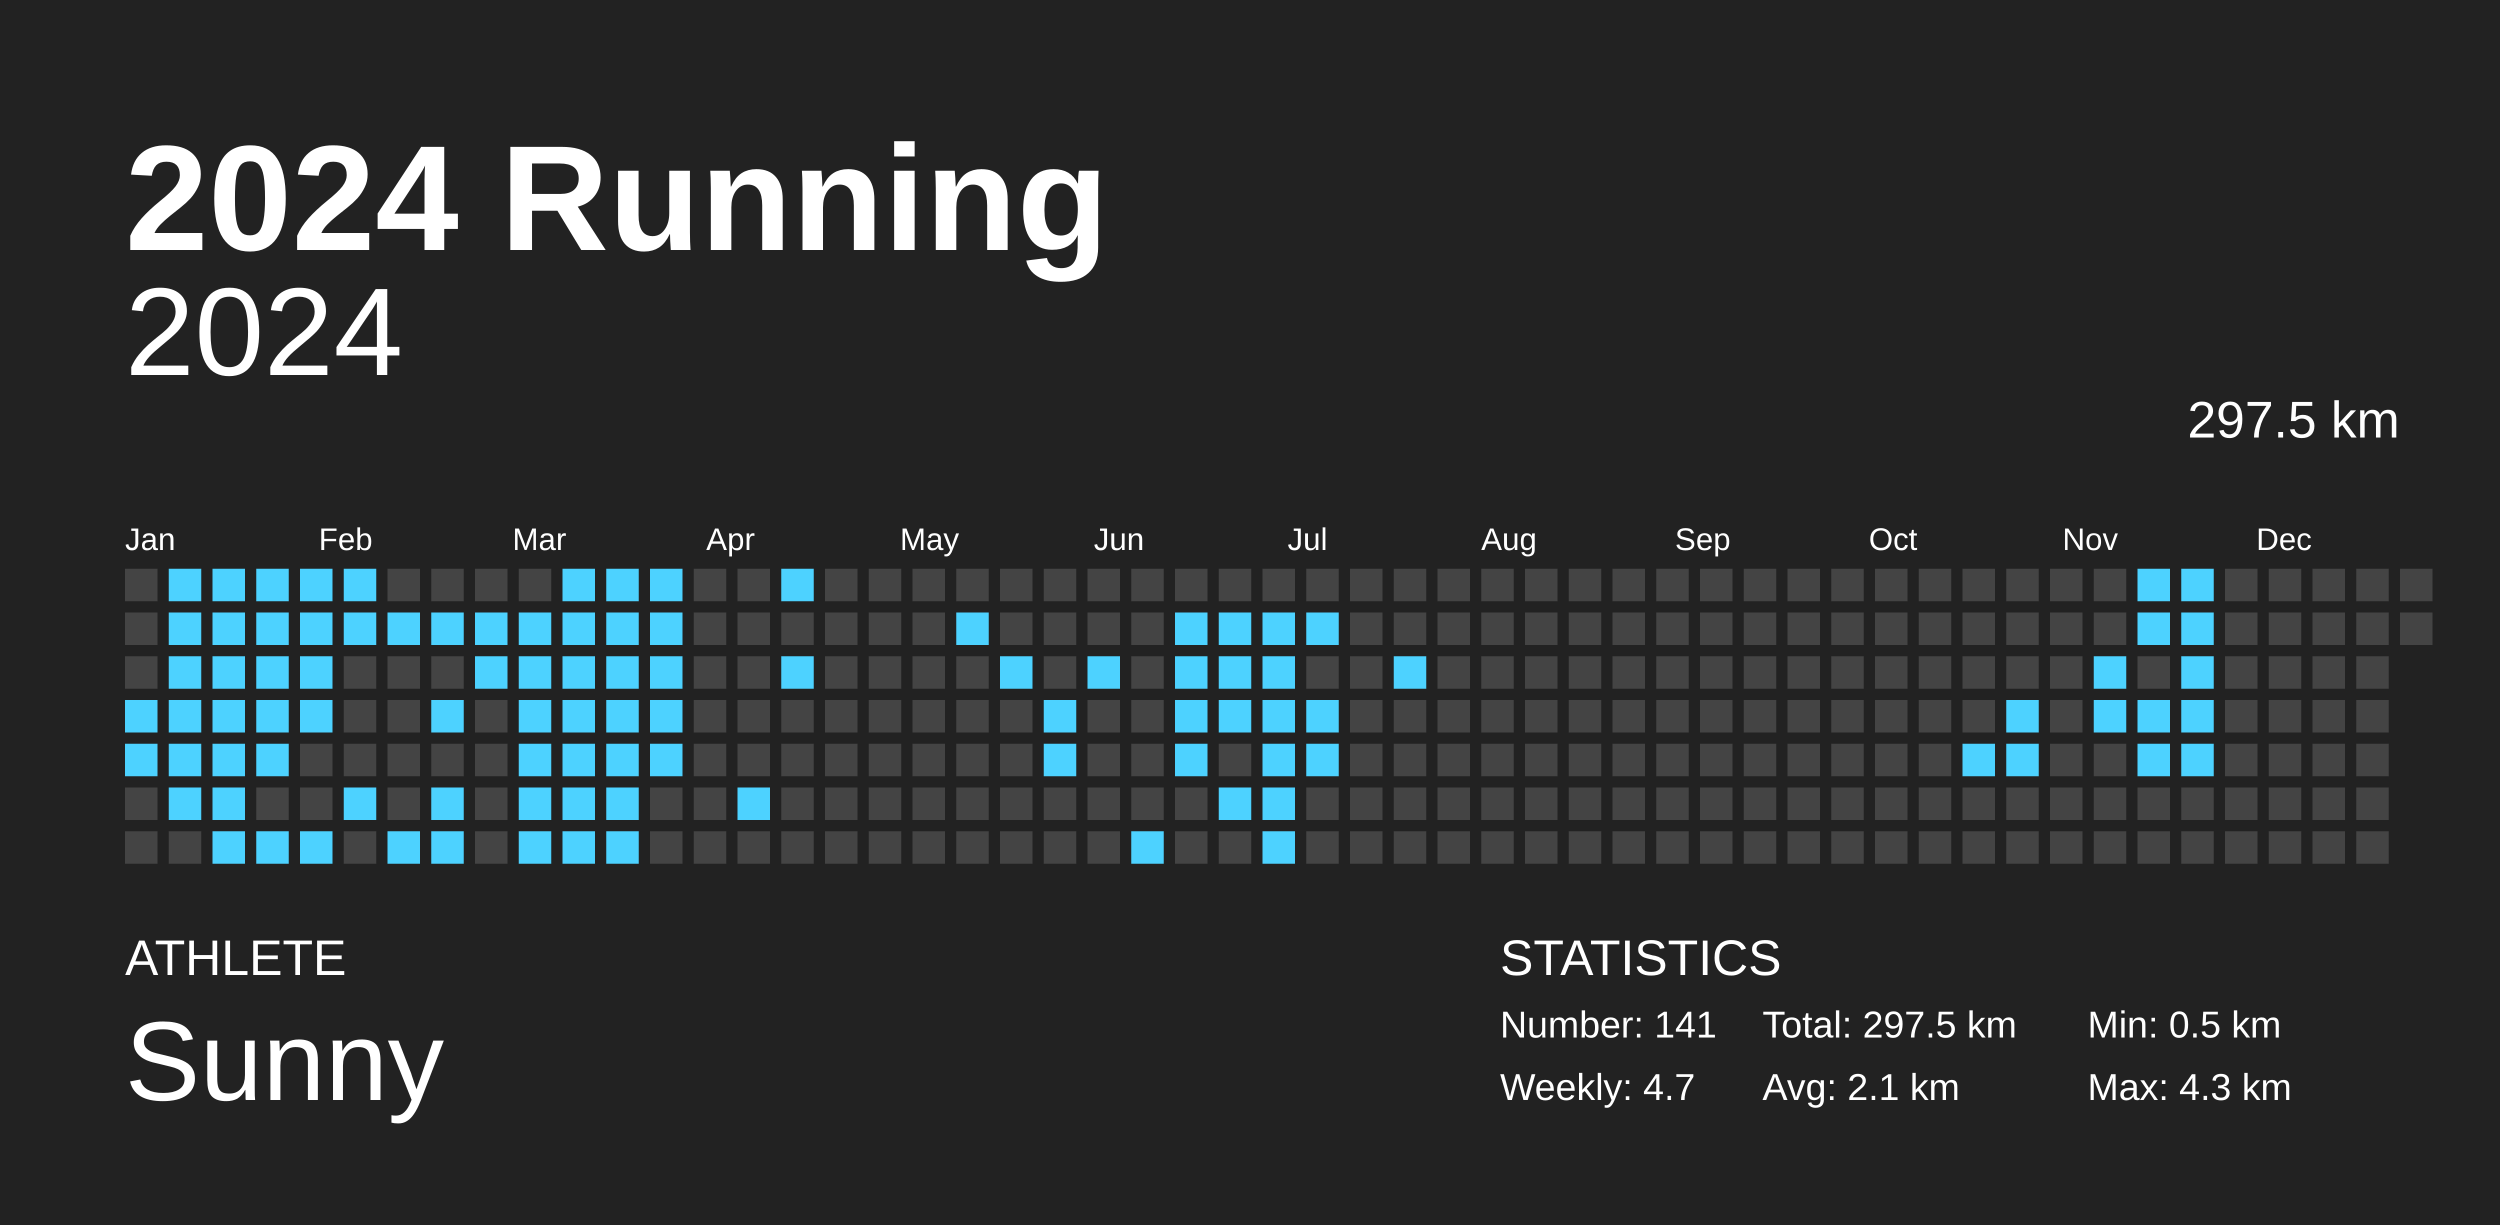
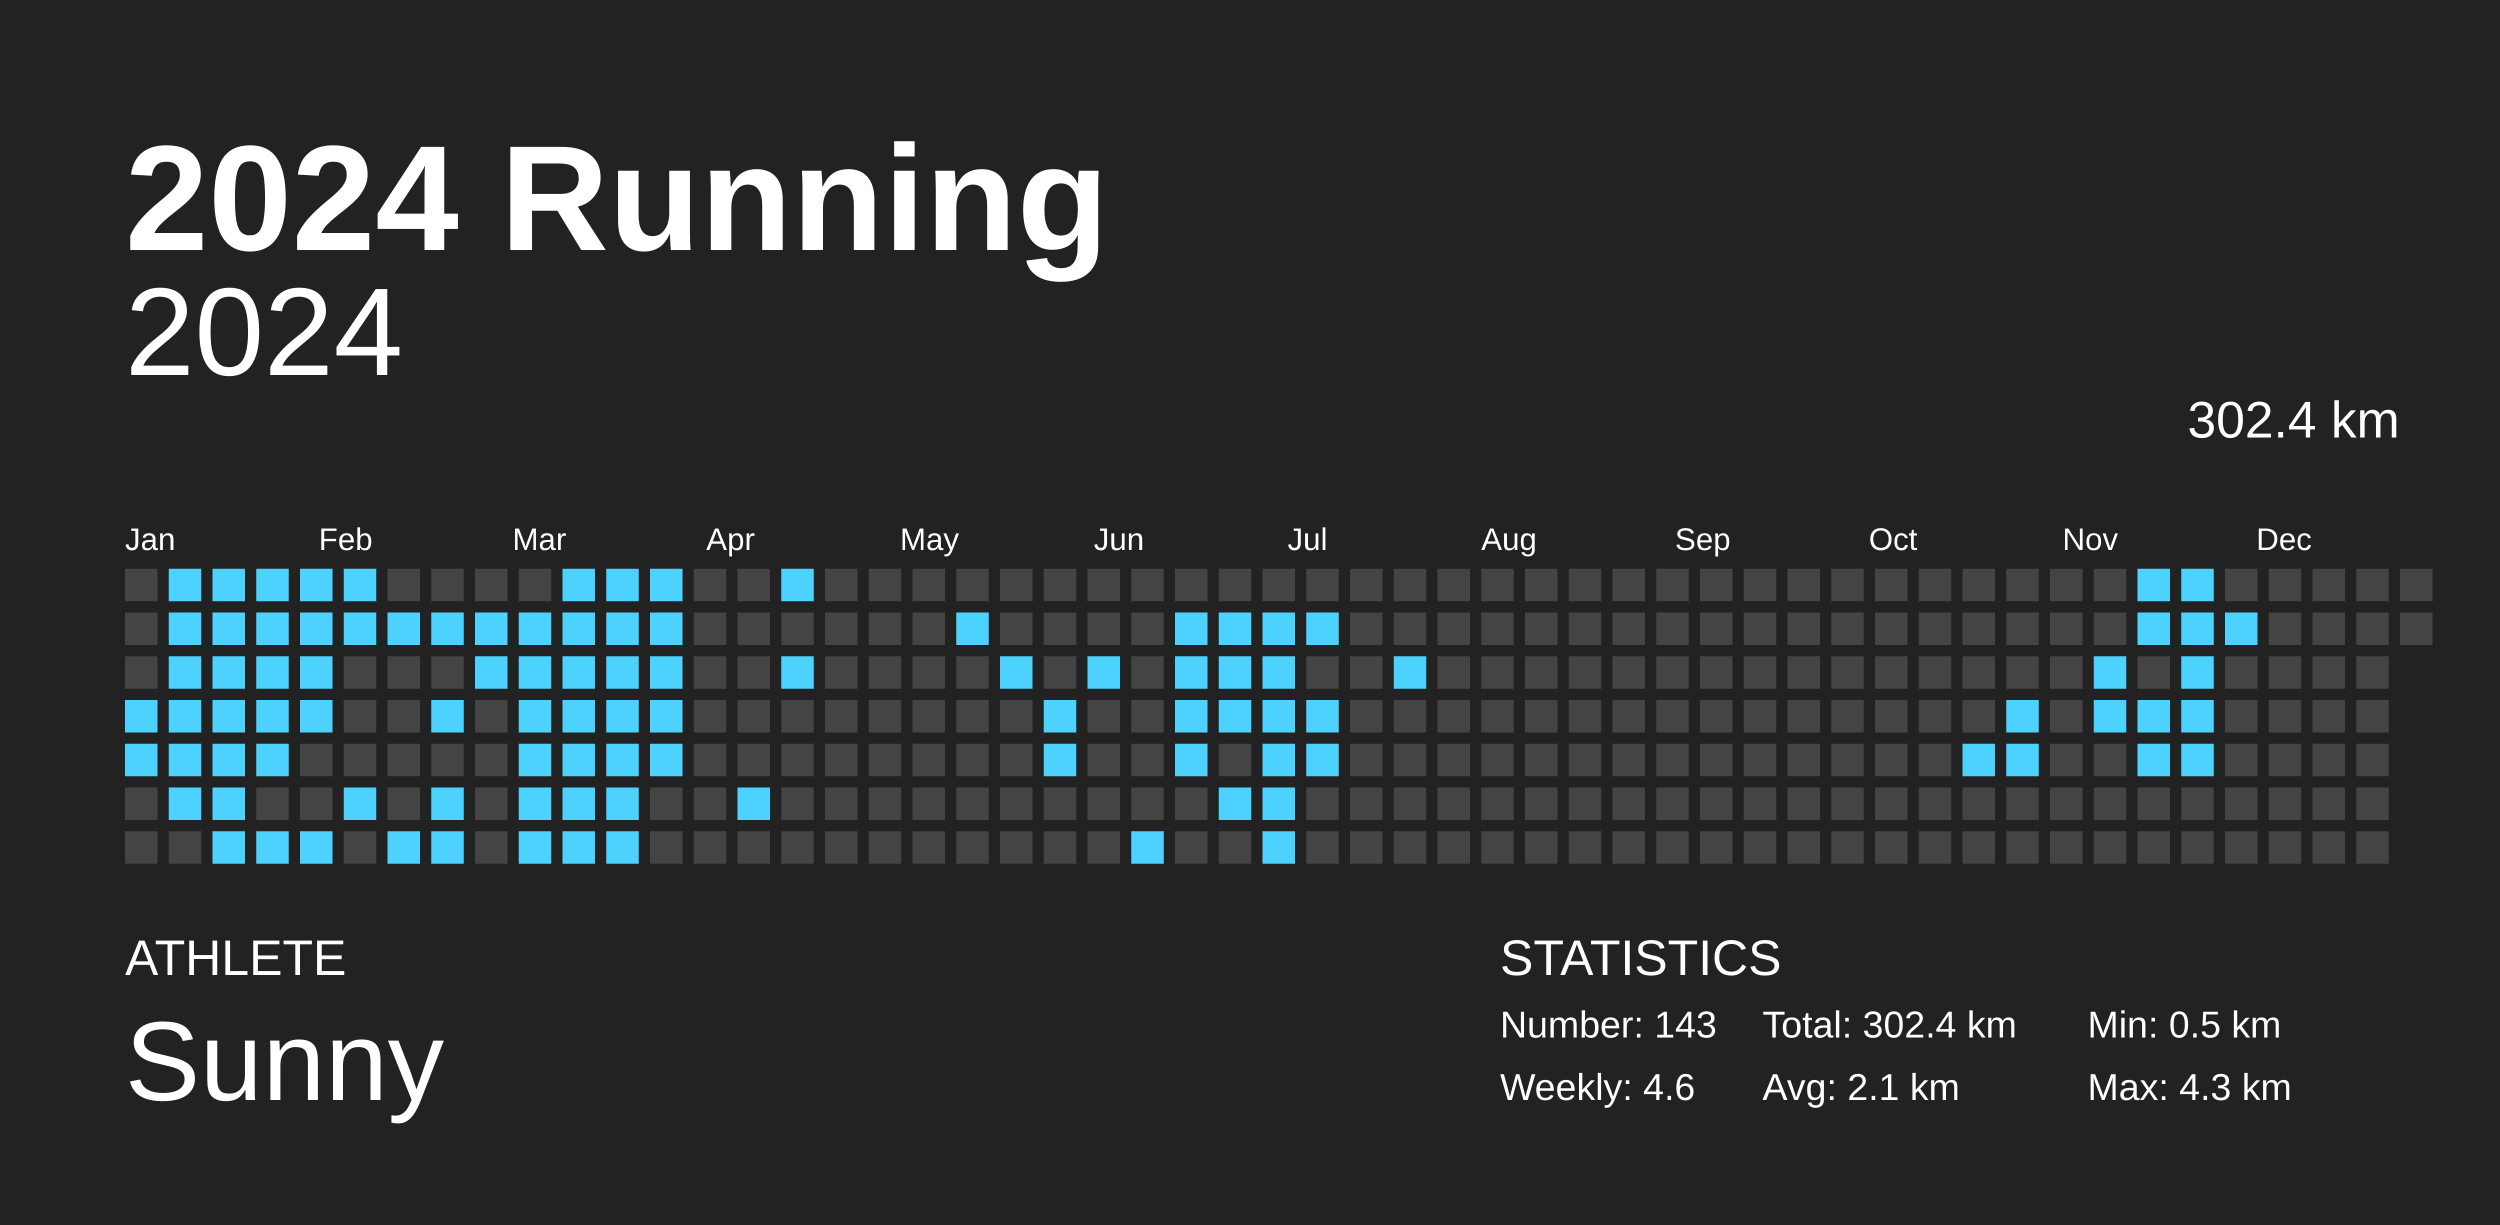
<svg xmlns="http://www.w3.org/2000/svg" baseProfile="full" height="98mm" version="1.1" viewBox="0,0,200,98" width="200mm">
  <defs />
  <rect fill="#222222" height="98" width="200" x="0" y="0" />
  <text fill="#FFFFFF" style="font-size:12px; font-family:Arial; font-weight:bold;" x="10" y="20">2024 Running</text>
  <text fill="#FFFFFF" style="font-size:4px; font-family:Arial" x="10" y="78">ATHLETE</text>
  <text fill="#FFFFFF" style="font-size:9px; font-family:Arial" x="10" y="88">Sunny</text>
  <text fill="#FFFFFF" style="font-size:4px; font-family:Arial" x="120" y="78">STATISTICS</text>
-   <text fill="#FFFFFF" style="font-size:3px; font-family:Arial" x="120" y="83">Number: 141</text>
-   <text fill="#FFFFFF" style="font-size:3px; font-family:Arial" x="120" y="88">Weekly: 4.7</text>
-   <text fill="#FFFFFF" style="font-size:3px; font-family:Arial" x="141" y="83">Total: 297.5 km</text>
+   <text fill="#FFFFFF" style="font-size:3px; font-family:Arial" x="120" y="83">Number: 143</text>
+   <text fill="#FFFFFF" style="font-size:3px; font-family:Arial" x="120" y="88">Weekly: 4.6</text>
+   <text fill="#FFFFFF" style="font-size:3px; font-family:Arial" x="141" y="83">Total: 302.4 km</text>
  <text fill="#FFFFFF" style="font-size:3px; font-family:Arial" x="141" y="88">Avg: 2.1 km</text>
  <text fill="#FFFFFF" style="font-size:3px; font-family:Arial" x="167" y="83">Min: 0.5 km</text>
  <text fill="#FFFFFF" style="font-size:3px; font-family:Arial" x="167" y="88">Max: 4.3 km</text>
  <text alignment-baseline="hanging" fill="#FFFFFF" style="font-size:10.0px; font-family:Arial;" x="10" y="30">2024</text>
-   <text alignment-baseline="hanging" fill="#FFFFFF" style="font-size:4.125px; font-family:Arial;" x="175" y="35">297.5 km</text>
+   <text alignment-baseline="hanging" fill="#FFFFFF" style="font-size:4.125px; font-family:Arial;" x="175" y="35">302.4 km</text>
  <text fill="#FFFFFF" style="font-size:2.5px; font-family:Arial" x="10.0" y="44">Jan</text>
  <text fill="#FFFFFF" style="font-size:2.5px; font-family:Arial" x="25.5" y="44">Feb</text>
  <text fill="#FFFFFF" style="font-size:2.5px; font-family:Arial" x="41.0" y="44">Mar</text>
  <text fill="#FFFFFF" style="font-size:2.5px; font-family:Arial" x="56.5" y="44">Apr</text>
  <text fill="#FFFFFF" style="font-size:2.5px; font-family:Arial" x="72.0" y="44">May</text>
  <text fill="#FFFFFF" style="font-size:2.5px; font-family:Arial" x="87.5" y="44">Jun</text>
  <text fill="#FFFFFF" style="font-size:2.5px; font-family:Arial" x="103.0" y="44">Jul</text>
  <text fill="#FFFFFF" style="font-size:2.5px; font-family:Arial" x="118.5" y="44">Aug</text>
  <text fill="#FFFFFF" style="font-size:2.5px; font-family:Arial" x="134.0" y="44">Sep</text>
  <text fill="#FFFFFF" style="font-size:2.5px; font-family:Arial" x="149.5" y="44">Oct</text>
  <text fill="#FFFFFF" style="font-size:2.5px; font-family:Arial" x="165.0" y="44">Nov</text>
  <text fill="#FFFFFF" style="font-size:2.5px; font-family:Arial" x="180.5" y="44">Dec</text>
  <rect fill="#444444" height="2.6" width="2.6" x="10.0" y="45.5" />
  <rect fill="#444444" height="2.6" width="2.6" x="10.0" y="49.0" />
  <rect fill="#444444" height="2.6" width="2.6" x="10.0" y="52.5" />
  <rect fill="#4dd2ff" height="2.6" width="2.6" x="10.0" y="56.0" />
  <rect fill="#4dd2ff" height="2.6" width="2.6" x="10.0" y="59.5" />
  <rect fill="#444444" height="2.6" width="2.6" x="10.0" y="63.0" />
  <rect fill="#444444" height="2.6" width="2.6" x="10.0" y="66.5" />
  <rect fill="#4dd2ff" height="2.6" width="2.6" x="13.5" y="45.5" />
  <rect fill="#4dd2ff" height="2.6" width="2.6" x="13.5" y="49.0" />
  <rect fill="#4dd2ff" height="2.6" width="2.6" x="13.5" y="52.5" />
  <rect fill="#4dd2ff" height="2.6" width="2.6" x="13.5" y="56.0" />
  <rect fill="#4dd2ff" height="2.6" width="2.6" x="13.5" y="59.5" />
  <rect fill="#4dd2ff" height="2.6" width="2.6" x="13.5" y="63.0" />
  <rect fill="#444444" height="2.6" width="2.6" x="13.5" y="66.5" />
  <rect fill="#4dd2ff" height="2.6" width="2.6" x="17.0" y="45.5" />
  <rect fill="#4dd2ff" height="2.6" width="2.6" x="17.0" y="49.0" />
  <rect fill="#4dd2ff" height="2.6" width="2.6" x="17.0" y="52.5" />
  <rect fill="#4dd2ff" height="2.6" width="2.6" x="17.0" y="56.0" />
  <rect fill="#4dd2ff" height="2.6" width="2.6" x="17.0" y="59.5" />
  <rect fill="#4dd2ff" height="2.6" width="2.6" x="17.0" y="63.0" />
  <rect fill="#4dd2ff" height="2.6" width="2.6" x="17.0" y="66.5" />
  <rect fill="#4dd2ff" height="2.6" width="2.6" x="20.5" y="45.5" />
  <rect fill="#4dd2ff" height="2.6" width="2.6" x="20.5" y="49.0" />
  <rect fill="#4dd2ff" height="2.6" width="2.6" x="20.5" y="52.5" />
  <rect fill="#4dd2ff" height="2.6" width="2.6" x="20.5" y="56.0" />
  <rect fill="#4dd2ff" height="2.6" width="2.6" x="20.5" y="59.5" />
  <rect fill="#444444" height="2.6" width="2.6" x="20.5" y="63.0" />
  <rect fill="#4dd2ff" height="2.6" width="2.6" x="20.5" y="66.5" />
  <rect fill="#4dd2ff" height="2.6" width="2.6" x="24.0" y="45.5" />
  <rect fill="#4dd2ff" height="2.6" width="2.6" x="24.0" y="49.0" />
  <rect fill="#4dd2ff" height="2.6" width="2.6" x="24.0" y="52.5" />
  <rect fill="#4dd2ff" height="2.6" width="2.6" x="24.0" y="56.0" />
  <rect fill="#444444" height="2.6" width="2.6" x="24.0" y="59.5" />
  <rect fill="#444444" height="2.6" width="2.6" x="24.0" y="63.0" />
  <rect fill="#4dd2ff" height="2.6" width="2.6" x="24.0" y="66.5" />
  <rect fill="#4dd2ff" height="2.6" width="2.6" x="27.5" y="45.5" />
  <rect fill="#4dd2ff" height="2.6" width="2.6" x="27.5" y="49.0" />
  <rect fill="#444444" height="2.6" width="2.6" x="27.5" y="52.5" />
  <rect fill="#444444" height="2.6" width="2.6" x="27.5" y="56.0" />
  <rect fill="#444444" height="2.6" width="2.6" x="27.5" y="59.5" />
  <rect fill="#4dd2ff" height="2.6" width="2.6" x="27.5" y="63.0" />
  <rect fill="#444444" height="2.6" width="2.6" x="27.5" y="66.5" />
  <rect fill="#444444" height="2.6" width="2.6" x="31.0" y="45.5" />
  <rect fill="#4dd2ff" height="2.6" width="2.6" x="31.0" y="49.0" />
  <rect fill="#444444" height="2.6" width="2.6" x="31.0" y="52.5" />
  <rect fill="#444444" height="2.6" width="2.6" x="31.0" y="56.0" />
  <rect fill="#444444" height="2.6" width="2.6" x="31.0" y="59.5" />
  <rect fill="#444444" height="2.6" width="2.6" x="31.0" y="63.0" />
  <rect fill="#4dd2ff" height="2.6" width="2.6" x="31.0" y="66.5" />
  <rect fill="#444444" height="2.6" width="2.6" x="34.5" y="45.5" />
  <rect fill="#4dd2ff" height="2.6" width="2.6" x="34.5" y="49.0" />
  <rect fill="#444444" height="2.6" width="2.6" x="34.5" y="52.5" />
  <rect fill="#4dd2ff" height="2.6" width="2.6" x="34.5" y="56.0" />
  <rect fill="#444444" height="2.6" width="2.6" x="34.5" y="59.5" />
  <rect fill="#4dd2ff" height="2.6" width="2.6" x="34.5" y="63.0" />
  <rect fill="#4dd2ff" height="2.6" width="2.6" x="34.5" y="66.5" />
  <rect fill="#444444" height="2.6" width="2.6" x="38.0" y="45.5" />
  <rect fill="#4dd2ff" height="2.6" width="2.6" x="38.0" y="49.0" />
  <rect fill="#4dd2ff" height="2.6" width="2.6" x="38.0" y="52.5" />
  <rect fill="#444444" height="2.6" width="2.6" x="38.0" y="56.0" />
  <rect fill="#444444" height="2.6" width="2.6" x="38.0" y="59.5" />
  <rect fill="#444444" height="2.6" width="2.6" x="38.0" y="63.0" />
  <rect fill="#444444" height="2.6" width="2.6" x="38.0" y="66.5" />
  <rect fill="#444444" height="2.6" width="2.6" x="41.5" y="45.5" />
  <rect fill="#4dd2ff" height="2.6" width="2.6" x="41.5" y="49.0" />
  <rect fill="#4dd2ff" height="2.6" width="2.6" x="41.5" y="52.5" />
  <rect fill="#4dd2ff" height="2.6" width="2.6" x="41.5" y="56.0" />
  <rect fill="#4dd2ff" height="2.6" width="2.6" x="41.5" y="59.5" />
  <rect fill="#4dd2ff" height="2.6" width="2.6" x="41.5" y="63.0" />
  <rect fill="#4dd2ff" height="2.6" width="2.6" x="41.5" y="66.5" />
  <rect fill="#4dd2ff" height="2.6" width="2.6" x="45.0" y="45.5" />
  <rect fill="#4dd2ff" height="2.6" width="2.6" x="45.0" y="49.0" />
  <rect fill="#4dd2ff" height="2.6" width="2.6" x="45.0" y="52.5" />
  <rect fill="#4dd2ff" height="2.6" width="2.6" x="45.0" y="56.0" />
  <rect fill="#4dd2ff" height="2.6" width="2.6" x="45.0" y="59.5" />
  <rect fill="#4dd2ff" height="2.6" width="2.6" x="45.0" y="63.0" />
  <rect fill="#4dd2ff" height="2.6" width="2.6" x="45.0" y="66.5" />
  <rect fill="#4dd2ff" height="2.6" width="2.6" x="48.5" y="45.5" />
  <rect fill="#4dd2ff" height="2.6" width="2.6" x="48.5" y="49.0" />
  <rect fill="#4dd2ff" height="2.6" width="2.6" x="48.5" y="52.5" />
  <rect fill="#4dd2ff" height="2.6" width="2.6" x="48.5" y="56.0" />
  <rect fill="#4dd2ff" height="2.6" width="2.6" x="48.5" y="59.5" />
  <rect fill="#4dd2ff" height="2.6" width="2.6" x="48.5" y="63.0" />
  <rect fill="#4dd2ff" height="2.6" width="2.6" x="48.5" y="66.5" />
  <rect fill="#4dd2ff" height="2.6" width="2.6" x="52.0" y="45.5" />
  <rect fill="#4dd2ff" height="2.6" width="2.6" x="52.0" y="49.0" />
  <rect fill="#4dd2ff" height="2.6" width="2.6" x="52.0" y="52.5" />
  <rect fill="#4dd2ff" height="2.6" width="2.6" x="52.0" y="56.0" />
  <rect fill="#4dd2ff" height="2.6" width="2.6" x="52.0" y="59.5" />
  <rect fill="#444444" height="2.6" width="2.6" x="52.0" y="63.0" />
  <rect fill="#444444" height="2.6" width="2.6" x="52.0" y="66.5" />
  <rect fill="#444444" height="2.6" width="2.6" x="55.5" y="45.5" />
  <rect fill="#444444" height="2.6" width="2.6" x="55.5" y="49.0" />
  <rect fill="#444444" height="2.6" width="2.6" x="55.5" y="52.5" />
  <rect fill="#444444" height="2.6" width="2.6" x="55.5" y="56.0" />
  <rect fill="#444444" height="2.6" width="2.6" x="55.5" y="59.5" />
  <rect fill="#444444" height="2.6" width="2.6" x="55.5" y="63.0" />
  <rect fill="#444444" height="2.6" width="2.6" x="55.5" y="66.5" />
  <rect fill="#444444" height="2.6" width="2.6" x="59.0" y="45.5" />
  <rect fill="#444444" height="2.6" width="2.6" x="59.0" y="49.0" />
  <rect fill="#444444" height="2.6" width="2.6" x="59.0" y="52.5" />
  <rect fill="#444444" height="2.6" width="2.6" x="59.0" y="56.0" />
  <rect fill="#444444" height="2.6" width="2.6" x="59.0" y="59.5" />
  <rect fill="#4dd2ff" height="2.6" width="2.6" x="59.0" y="63.0" />
  <rect fill="#444444" height="2.6" width="2.6" x="59.0" y="66.5" />
  <rect fill="#4dd2ff" height="2.6" width="2.6" x="62.5" y="45.5" />
  <rect fill="#444444" height="2.6" width="2.6" x="62.5" y="49.0" />
  <rect fill="#4dd2ff" height="2.6" width="2.6" x="62.5" y="52.5" />
  <rect fill="#444444" height="2.6" width="2.6" x="62.5" y="56.0" />
  <rect fill="#444444" height="2.6" width="2.6" x="62.5" y="59.5" />
  <rect fill="#444444" height="2.6" width="2.6" x="62.5" y="63.0" />
  <rect fill="#444444" height="2.6" width="2.6" x="62.5" y="66.5" />
  <rect fill="#444444" height="2.6" width="2.6" x="66.0" y="45.5" />
  <rect fill="#444444" height="2.6" width="2.6" x="66.0" y="49.0" />
  <rect fill="#444444" height="2.6" width="2.6" x="66.0" y="52.5" />
  <rect fill="#444444" height="2.6" width="2.6" x="66.0" y="56.0" />
  <rect fill="#444444" height="2.6" width="2.6" x="66.0" y="59.5" />
  <rect fill="#444444" height="2.6" width="2.6" x="66.0" y="63.0" />
  <rect fill="#444444" height="2.6" width="2.6" x="66.0" y="66.5" />
  <rect fill="#444444" height="2.6" width="2.6" x="69.5" y="45.5" />
  <rect fill="#444444" height="2.6" width="2.6" x="69.5" y="49.0" />
  <rect fill="#444444" height="2.6" width="2.6" x="69.5" y="52.5" />
  <rect fill="#444444" height="2.6" width="2.6" x="69.5" y="56.0" />
  <rect fill="#444444" height="2.6" width="2.6" x="69.5" y="59.5" />
  <rect fill="#444444" height="2.6" width="2.6" x="69.5" y="63.0" />
  <rect fill="#444444" height="2.6" width="2.6" x="69.5" y="66.5" />
  <rect fill="#444444" height="2.6" width="2.6" x="73.0" y="45.5" />
  <rect fill="#444444" height="2.6" width="2.6" x="73.0" y="49.0" />
  <rect fill="#444444" height="2.6" width="2.6" x="73.0" y="52.5" />
  <rect fill="#444444" height="2.6" width="2.6" x="73.0" y="56.0" />
  <rect fill="#444444" height="2.6" width="2.6" x="73.0" y="59.5" />
  <rect fill="#444444" height="2.6" width="2.6" x="73.0" y="63.0" />
  <rect fill="#444444" height="2.6" width="2.6" x="73.0" y="66.5" />
  <rect fill="#444444" height="2.6" width="2.6" x="76.5" y="45.5" />
  <rect fill="#4dd2ff" height="2.6" width="2.6" x="76.5" y="49.0" />
  <rect fill="#444444" height="2.6" width="2.6" x="76.5" y="52.5" />
  <rect fill="#444444" height="2.6" width="2.6" x="76.5" y="56.0" />
  <rect fill="#444444" height="2.6" width="2.6" x="76.5" y="59.5" />
  <rect fill="#444444" height="2.6" width="2.6" x="76.5" y="63.0" />
  <rect fill="#444444" height="2.6" width="2.6" x="76.5" y="66.5" />
  <rect fill="#444444" height="2.6" width="2.6" x="80.0" y="45.5" />
  <rect fill="#444444" height="2.6" width="2.6" x="80.0" y="49.0" />
  <rect fill="#4dd2ff" height="2.6" width="2.6" x="80.0" y="52.5" />
  <rect fill="#444444" height="2.6" width="2.6" x="80.0" y="56.0" />
  <rect fill="#444444" height="2.6" width="2.6" x="80.0" y="59.5" />
  <rect fill="#444444" height="2.6" width="2.6" x="80.0" y="63.0" />
  <rect fill="#444444" height="2.6" width="2.6" x="80.0" y="66.5" />
  <rect fill="#444444" height="2.6" width="2.6" x="83.5" y="45.5" />
  <rect fill="#444444" height="2.6" width="2.6" x="83.5" y="49.0" />
  <rect fill="#444444" height="2.6" width="2.6" x="83.5" y="52.5" />
  <rect fill="#4dd2ff" height="2.6" width="2.6" x="83.5" y="56.0" />
  <rect fill="#4dd2ff" height="2.6" width="2.6" x="83.5" y="59.5" />
  <rect fill="#444444" height="2.6" width="2.6" x="83.5" y="63.0" />
  <rect fill="#444444" height="2.6" width="2.6" x="83.5" y="66.5" />
  <rect fill="#444444" height="2.6" width="2.6" x="87.0" y="45.5" />
  <rect fill="#444444" height="2.6" width="2.6" x="87.0" y="49.0" />
  <rect fill="#4dd2ff" height="2.6" width="2.6" x="87.0" y="52.5" />
  <rect fill="#444444" height="2.6" width="2.6" x="87.0" y="56.0" />
  <rect fill="#444444" height="2.6" width="2.6" x="87.0" y="59.5" />
  <rect fill="#444444" height="2.6" width="2.6" x="87.0" y="63.0" />
  <rect fill="#444444" height="2.6" width="2.6" x="87.0" y="66.5" />
  <rect fill="#444444" height="2.6" width="2.6" x="90.5" y="45.5" />
  <rect fill="#444444" height="2.6" width="2.6" x="90.5" y="49.0" />
  <rect fill="#444444" height="2.6" width="2.6" x="90.5" y="52.5" />
  <rect fill="#444444" height="2.6" width="2.6" x="90.5" y="56.0" />
  <rect fill="#444444" height="2.6" width="2.6" x="90.5" y="59.5" />
  <rect fill="#444444" height="2.6" width="2.6" x="90.5" y="63.0" />
  <rect fill="#4dd2ff" height="2.6" width="2.6" x="90.5" y="66.5" />
  <rect fill="#444444" height="2.6" width="2.6" x="94.0" y="45.5" />
  <rect fill="#4dd2ff" height="2.6" width="2.6" x="94.0" y="49.0" />
  <rect fill="#4dd2ff" height="2.6" width="2.6" x="94.0" y="52.5" />
  <rect fill="#4dd2ff" height="2.6" width="2.6" x="94.0" y="56.0" />
  <rect fill="#4dd2ff" height="2.6" width="2.6" x="94.0" y="59.5" />
  <rect fill="#444444" height="2.6" width="2.6" x="94.0" y="63.0" />
  <rect fill="#444444" height="2.6" width="2.6" x="94.0" y="66.5" />
  <rect fill="#444444" height="2.6" width="2.6" x="97.5" y="45.5" />
  <rect fill="#4dd2ff" height="2.6" width="2.6" x="97.5" y="49.0" />
  <rect fill="#4dd2ff" height="2.6" width="2.6" x="97.5" y="52.5" />
  <rect fill="#4dd2ff" height="2.6" width="2.6" x="97.5" y="56.0" />
  <rect fill="#444444" height="2.6" width="2.6" x="97.5" y="59.5" />
  <rect fill="#4dd2ff" height="2.6" width="2.6" x="97.5" y="63.0" />
  <rect fill="#444444" height="2.6" width="2.6" x="97.5" y="66.5" />
  <rect fill="#444444" height="2.6" width="2.6" x="101.0" y="45.5" />
  <rect fill="#4dd2ff" height="2.6" width="2.6" x="101.0" y="49.0" />
  <rect fill="#4dd2ff" height="2.6" width="2.6" x="101.0" y="52.5" />
  <rect fill="#4dd2ff" height="2.6" width="2.6" x="101.0" y="56.0" />
  <rect fill="#4dd2ff" height="2.6" width="2.6" x="101.0" y="59.5" />
  <rect fill="#4dd2ff" height="2.6" width="2.6" x="101.0" y="63.0" />
  <rect fill="#4dd2ff" height="2.6" width="2.6" x="101.0" y="66.5" />
  <rect fill="#444444" height="2.6" width="2.6" x="104.5" y="45.5" />
  <rect fill="#4dd2ff" height="2.6" width="2.6" x="104.5" y="49.0" />
  <rect fill="#444444" height="2.6" width="2.6" x="104.5" y="52.5" />
  <rect fill="#4dd2ff" height="2.6" width="2.6" x="104.5" y="56.0" />
  <rect fill="#4dd2ff" height="2.6" width="2.6" x="104.5" y="59.5" />
  <rect fill="#444444" height="2.6" width="2.6" x="104.5" y="63.0" />
  <rect fill="#444444" height="2.6" width="2.6" x="104.5" y="66.5" />
  <rect fill="#444444" height="2.6" width="2.6" x="108.0" y="45.5" />
  <rect fill="#444444" height="2.6" width="2.6" x="108.0" y="49.0" />
  <rect fill="#444444" height="2.6" width="2.6" x="108.0" y="52.5" />
  <rect fill="#444444" height="2.6" width="2.6" x="108.0" y="56.0" />
  <rect fill="#444444" height="2.6" width="2.6" x="108.0" y="59.5" />
  <rect fill="#444444" height="2.6" width="2.6" x="108.0" y="63.0" />
  <rect fill="#444444" height="2.6" width="2.6" x="108.0" y="66.5" />
  <rect fill="#444444" height="2.6" width="2.6" x="111.5" y="45.5" />
  <rect fill="#444444" height="2.6" width="2.6" x="111.5" y="49.0" />
  <rect fill="#4dd2ff" height="2.6" width="2.6" x="111.5" y="52.5" />
  <rect fill="#444444" height="2.6" width="2.6" x="111.5" y="56.0" />
  <rect fill="#444444" height="2.6" width="2.6" x="111.5" y="59.5" />
  <rect fill="#444444" height="2.6" width="2.6" x="111.5" y="63.0" />
  <rect fill="#444444" height="2.6" width="2.6" x="111.5" y="66.5" />
  <rect fill="#444444" height="2.6" width="2.6" x="115.0" y="45.5" />
  <rect fill="#444444" height="2.6" width="2.6" x="115.0" y="49.0" />
  <rect fill="#444444" height="2.6" width="2.6" x="115.0" y="52.5" />
  <rect fill="#444444" height="2.6" width="2.6" x="115.0" y="56.0" />
  <rect fill="#444444" height="2.6" width="2.6" x="115.0" y="59.5" />
  <rect fill="#444444" height="2.6" width="2.6" x="115.0" y="63.0" />
  <rect fill="#444444" height="2.6" width="2.6" x="115.0" y="66.5" />
  <rect fill="#444444" height="2.6" width="2.6" x="118.5" y="45.5" />
  <rect fill="#444444" height="2.6" width="2.6" x="118.5" y="49.0" />
  <rect fill="#444444" height="2.6" width="2.6" x="118.5" y="52.5" />
  <rect fill="#444444" height="2.6" width="2.6" x="118.5" y="56.0" />
  <rect fill="#444444" height="2.6" width="2.6" x="118.5" y="59.5" />
  <rect fill="#444444" height="2.6" width="2.6" x="118.5" y="63.0" />
  <rect fill="#444444" height="2.6" width="2.6" x="118.5" y="66.5" />
  <rect fill="#444444" height="2.6" width="2.6" x="122.0" y="45.5" />
  <rect fill="#444444" height="2.6" width="2.6" x="122.0" y="49.0" />
  <rect fill="#444444" height="2.6" width="2.6" x="122.0" y="52.5" />
  <rect fill="#444444" height="2.6" width="2.6" x="122.0" y="56.0" />
  <rect fill="#444444" height="2.6" width="2.6" x="122.0" y="59.5" />
  <rect fill="#444444" height="2.6" width="2.6" x="122.0" y="63.0" />
  <rect fill="#444444" height="2.6" width="2.6" x="122.0" y="66.5" />
  <rect fill="#444444" height="2.6" width="2.6" x="125.5" y="45.5" />
  <rect fill="#444444" height="2.6" width="2.6" x="125.5" y="49.0" />
  <rect fill="#444444" height="2.6" width="2.6" x="125.5" y="52.5" />
  <rect fill="#444444" height="2.6" width="2.6" x="125.5" y="56.0" />
  <rect fill="#444444" height="2.6" width="2.6" x="125.5" y="59.5" />
  <rect fill="#444444" height="2.6" width="2.6" x="125.5" y="63.0" />
  <rect fill="#444444" height="2.6" width="2.6" x="125.5" y="66.5" />
  <rect fill="#444444" height="2.6" width="2.6" x="129.0" y="45.5" />
  <rect fill="#444444" height="2.6" width="2.6" x="129.0" y="49.0" />
  <rect fill="#444444" height="2.6" width="2.6" x="129.0" y="52.5" />
  <rect fill="#444444" height="2.6" width="2.6" x="129.0" y="56.0" />
  <rect fill="#444444" height="2.6" width="2.6" x="129.0" y="59.5" />
  <rect fill="#444444" height="2.6" width="2.6" x="129.0" y="63.0" />
  <rect fill="#444444" height="2.6" width="2.6" x="129.0" y="66.5" />
  <rect fill="#444444" height="2.6" width="2.6" x="132.5" y="45.5" />
  <rect fill="#444444" height="2.6" width="2.6" x="132.5" y="49.0" />
  <rect fill="#444444" height="2.6" width="2.6" x="132.5" y="52.5" />
  <rect fill="#444444" height="2.6" width="2.6" x="132.5" y="56.0" />
  <rect fill="#444444" height="2.6" width="2.6" x="132.5" y="59.5" />
  <rect fill="#444444" height="2.6" width="2.6" x="132.5" y="63.0" />
  <rect fill="#444444" height="2.6" width="2.6" x="132.5" y="66.5" />
  <rect fill="#444444" height="2.6" width="2.6" x="136.0" y="45.5" />
  <rect fill="#444444" height="2.6" width="2.6" x="136.0" y="49.0" />
  <rect fill="#444444" height="2.6" width="2.6" x="136.0" y="52.5" />
  <rect fill="#444444" height="2.6" width="2.6" x="136.0" y="56.0" />
  <rect fill="#444444" height="2.6" width="2.6" x="136.0" y="59.5" />
  <rect fill="#444444" height="2.6" width="2.6" x="136.0" y="63.0" />
  <rect fill="#444444" height="2.6" width="2.6" x="136.0" y="66.5" />
  <rect fill="#444444" height="2.6" width="2.6" x="139.5" y="45.5" />
  <rect fill="#444444" height="2.6" width="2.6" x="139.5" y="49.0" />
  <rect fill="#444444" height="2.6" width="2.6" x="139.5" y="52.5" />
  <rect fill="#444444" height="2.6" width="2.6" x="139.5" y="56.0" />
  <rect fill="#444444" height="2.6" width="2.6" x="139.5" y="59.5" />
  <rect fill="#444444" height="2.6" width="2.6" x="139.5" y="63.0" />
  <rect fill="#444444" height="2.6" width="2.6" x="139.5" y="66.5" />
  <rect fill="#444444" height="2.6" width="2.6" x="143.0" y="45.5" />
  <rect fill="#444444" height="2.6" width="2.6" x="143.0" y="49.0" />
  <rect fill="#444444" height="2.6" width="2.6" x="143.0" y="52.5" />
  <rect fill="#444444" height="2.6" width="2.6" x="143.0" y="56.0" />
  <rect fill="#444444" height="2.6" width="2.6" x="143.0" y="59.5" />
  <rect fill="#444444" height="2.6" width="2.6" x="143.0" y="63.0" />
  <rect fill="#444444" height="2.6" width="2.6" x="143.0" y="66.5" />
  <rect fill="#444444" height="2.6" width="2.6" x="146.5" y="45.5" />
  <rect fill="#444444" height="2.6" width="2.6" x="146.5" y="49.0" />
  <rect fill="#444444" height="2.6" width="2.6" x="146.5" y="52.5" />
  <rect fill="#444444" height="2.6" width="2.6" x="146.5" y="56.0" />
  <rect fill="#444444" height="2.6" width="2.6" x="146.5" y="59.5" />
  <rect fill="#444444" height="2.6" width="2.6" x="146.5" y="63.0" />
  <rect fill="#444444" height="2.6" width="2.6" x="146.5" y="66.5" />
  <rect fill="#444444" height="2.6" width="2.6" x="150.0" y="45.5" />
  <rect fill="#444444" height="2.6" width="2.6" x="150.0" y="49.0" />
  <rect fill="#444444" height="2.6" width="2.6" x="150.0" y="52.5" />
  <rect fill="#444444" height="2.6" width="2.6" x="150.0" y="56.0" />
  <rect fill="#444444" height="2.6" width="2.6" x="150.0" y="59.5" />
  <rect fill="#444444" height="2.6" width="2.6" x="150.0" y="63.0" />
  <rect fill="#444444" height="2.6" width="2.6" x="150.0" y="66.5" />
  <rect fill="#444444" height="2.6" width="2.6" x="153.5" y="45.5" />
  <rect fill="#444444" height="2.6" width="2.6" x="153.5" y="49.0" />
  <rect fill="#444444" height="2.6" width="2.6" x="153.5" y="52.5" />
  <rect fill="#444444" height="2.6" width="2.6" x="153.5" y="56.0" />
  <rect fill="#444444" height="2.6" width="2.6" x="153.5" y="59.5" />
  <rect fill="#444444" height="2.6" width="2.6" x="153.5" y="63.0" />
  <rect fill="#444444" height="2.6" width="2.6" x="153.5" y="66.5" />
  <rect fill="#444444" height="2.6" width="2.6" x="157.0" y="45.5" />
  <rect fill="#444444" height="2.6" width="2.6" x="157.0" y="49.0" />
  <rect fill="#444444" height="2.6" width="2.6" x="157.0" y="52.5" />
  <rect fill="#444444" height="2.6" width="2.6" x="157.0" y="56.0" />
  <rect fill="#4dd2ff" height="2.6" width="2.6" x="157.0" y="59.5" />
  <rect fill="#444444" height="2.6" width="2.6" x="157.0" y="63.0" />
  <rect fill="#444444" height="2.6" width="2.6" x="157.0" y="66.5" />
  <rect fill="#444444" height="2.6" width="2.6" x="160.5" y="45.5" />
  <rect fill="#444444" height="2.6" width="2.6" x="160.5" y="49.0" />
  <rect fill="#444444" height="2.6" width="2.6" x="160.5" y="52.5" />
  <rect fill="#4dd2ff" height="2.6" width="2.6" x="160.5" y="56.0" />
  <rect fill="#4dd2ff" height="2.6" width="2.6" x="160.5" y="59.5" />
  <rect fill="#444444" height="2.6" width="2.6" x="160.5" y="63.0" />
  <rect fill="#444444" height="2.6" width="2.6" x="160.5" y="66.5" />
  <rect fill="#444444" height="2.6" width="2.6" x="164.0" y="45.5" />
  <rect fill="#444444" height="2.6" width="2.6" x="164.0" y="49.0" />
  <rect fill="#444444" height="2.6" width="2.6" x="164.0" y="52.5" />
  <rect fill="#444444" height="2.6" width="2.6" x="164.0" y="56.0" />
  <rect fill="#444444" height="2.6" width="2.6" x="164.0" y="59.5" />
  <rect fill="#444444" height="2.6" width="2.6" x="164.0" y="63.0" />
  <rect fill="#444444" height="2.6" width="2.6" x="164.0" y="66.5" />
  <rect fill="#444444" height="2.6" width="2.6" x="167.5" y="45.5" />
  <rect fill="#444444" height="2.6" width="2.6" x="167.5" y="49.0" />
  <rect fill="#4dd2ff" height="2.6" width="2.6" x="167.5" y="52.5" />
  <rect fill="#4dd2ff" height="2.6" width="2.6" x="167.5" y="56.0" />
  <rect fill="#444444" height="2.6" width="2.6" x="167.5" y="59.5" />
  <rect fill="#444444" height="2.6" width="2.6" x="167.5" y="63.0" />
  <rect fill="#444444" height="2.6" width="2.6" x="167.5" y="66.5" />
  <rect fill="#4dd2ff" height="2.6" width="2.6" x="171.0" y="45.5" />
  <rect fill="#4dd2ff" height="2.6" width="2.6" x="171.0" y="49.0" />
  <rect fill="#444444" height="2.6" width="2.6" x="171.0" y="52.5" />
  <rect fill="#4dd2ff" height="2.6" width="2.6" x="171.0" y="56.0" />
  <rect fill="#4dd2ff" height="2.6" width="2.6" x="171.0" y="59.5" />
  <rect fill="#444444" height="2.6" width="2.6" x="171.0" y="63.0" />
  <rect fill="#444444" height="2.6" width="2.6" x="171.0" y="66.5" />
  <rect fill="#4dd2ff" height="2.6" width="2.6" x="174.5" y="45.5" />
  <rect fill="#4dd2ff" height="2.6" width="2.6" x="174.5" y="49.0" />
  <rect fill="#4dd2ff" height="2.6" width="2.6" x="174.5" y="52.5" />
  <rect fill="#4dd2ff" height="2.6" width="2.6" x="174.5" y="56.0" />
  <rect fill="#4dd2ff" height="2.6" width="2.6" x="174.5" y="59.5" />
  <rect fill="#444444" height="2.6" width="2.6" x="174.5" y="63.0" />
  <rect fill="#444444" height="2.6" width="2.6" x="174.5" y="66.5" />
  <rect fill="#444444" height="2.6" width="2.6" x="178.0" y="45.5" />
-   <rect fill="#444444" height="2.6" width="2.6" x="178.0" y="49.0" />
+   <rect fill="#4dd2ff" height="2.6" width="2.6" x="178.0" y="49.0" />
  <rect fill="#444444" height="2.6" width="2.6" x="178.0" y="52.5" />
  <rect fill="#444444" height="2.6" width="2.6" x="178.0" y="56.0" />
  <rect fill="#444444" height="2.6" width="2.6" x="178.0" y="59.5" />
  <rect fill="#444444" height="2.6" width="2.6" x="178.0" y="63.0" />
  <rect fill="#444444" height="2.6" width="2.6" x="178.0" y="66.5" />
  <rect fill="#444444" height="2.6" width="2.6" x="181.5" y="45.5" />
  <rect fill="#444444" height="2.6" width="2.6" x="181.5" y="49.0" />
  <rect fill="#444444" height="2.6" width="2.6" x="181.5" y="52.5" />
  <rect fill="#444444" height="2.6" width="2.6" x="181.5" y="56.0" />
  <rect fill="#444444" height="2.6" width="2.6" x="181.5" y="59.5" />
  <rect fill="#444444" height="2.6" width="2.6" x="181.5" y="63.0" />
  <rect fill="#444444" height="2.6" width="2.6" x="181.5" y="66.5" />
  <rect fill="#444444" height="2.6" width="2.6" x="185.0" y="45.5" />
  <rect fill="#444444" height="2.6" width="2.6" x="185.0" y="49.0" />
  <rect fill="#444444" height="2.6" width="2.6" x="185.0" y="52.5" />
  <rect fill="#444444" height="2.6" width="2.6" x="185.0" y="56.0" />
  <rect fill="#444444" height="2.6" width="2.6" x="185.0" y="59.5" />
  <rect fill="#444444" height="2.6" width="2.6" x="185.0" y="63.0" />
  <rect fill="#444444" height="2.6" width="2.6" x="185.0" y="66.5" />
  <rect fill="#444444" height="2.6" width="2.6" x="188.5" y="45.5" />
  <rect fill="#444444" height="2.6" width="2.6" x="188.5" y="49.0" />
  <rect fill="#444444" height="2.6" width="2.6" x="188.5" y="52.5" />
  <rect fill="#444444" height="2.6" width="2.6" x="188.5" y="56.0" />
  <rect fill="#444444" height="2.6" width="2.6" x="188.5" y="59.5" />
  <rect fill="#444444" height="2.6" width="2.6" x="188.5" y="63.0" />
  <rect fill="#444444" height="2.6" width="2.6" x="188.5" y="66.5" />
  <rect fill="#444444" height="2.6" width="2.6" x="192.0" y="45.5" />
  <rect fill="#444444" height="2.6" width="2.6" x="192.0" y="49.0" />
</svg>
